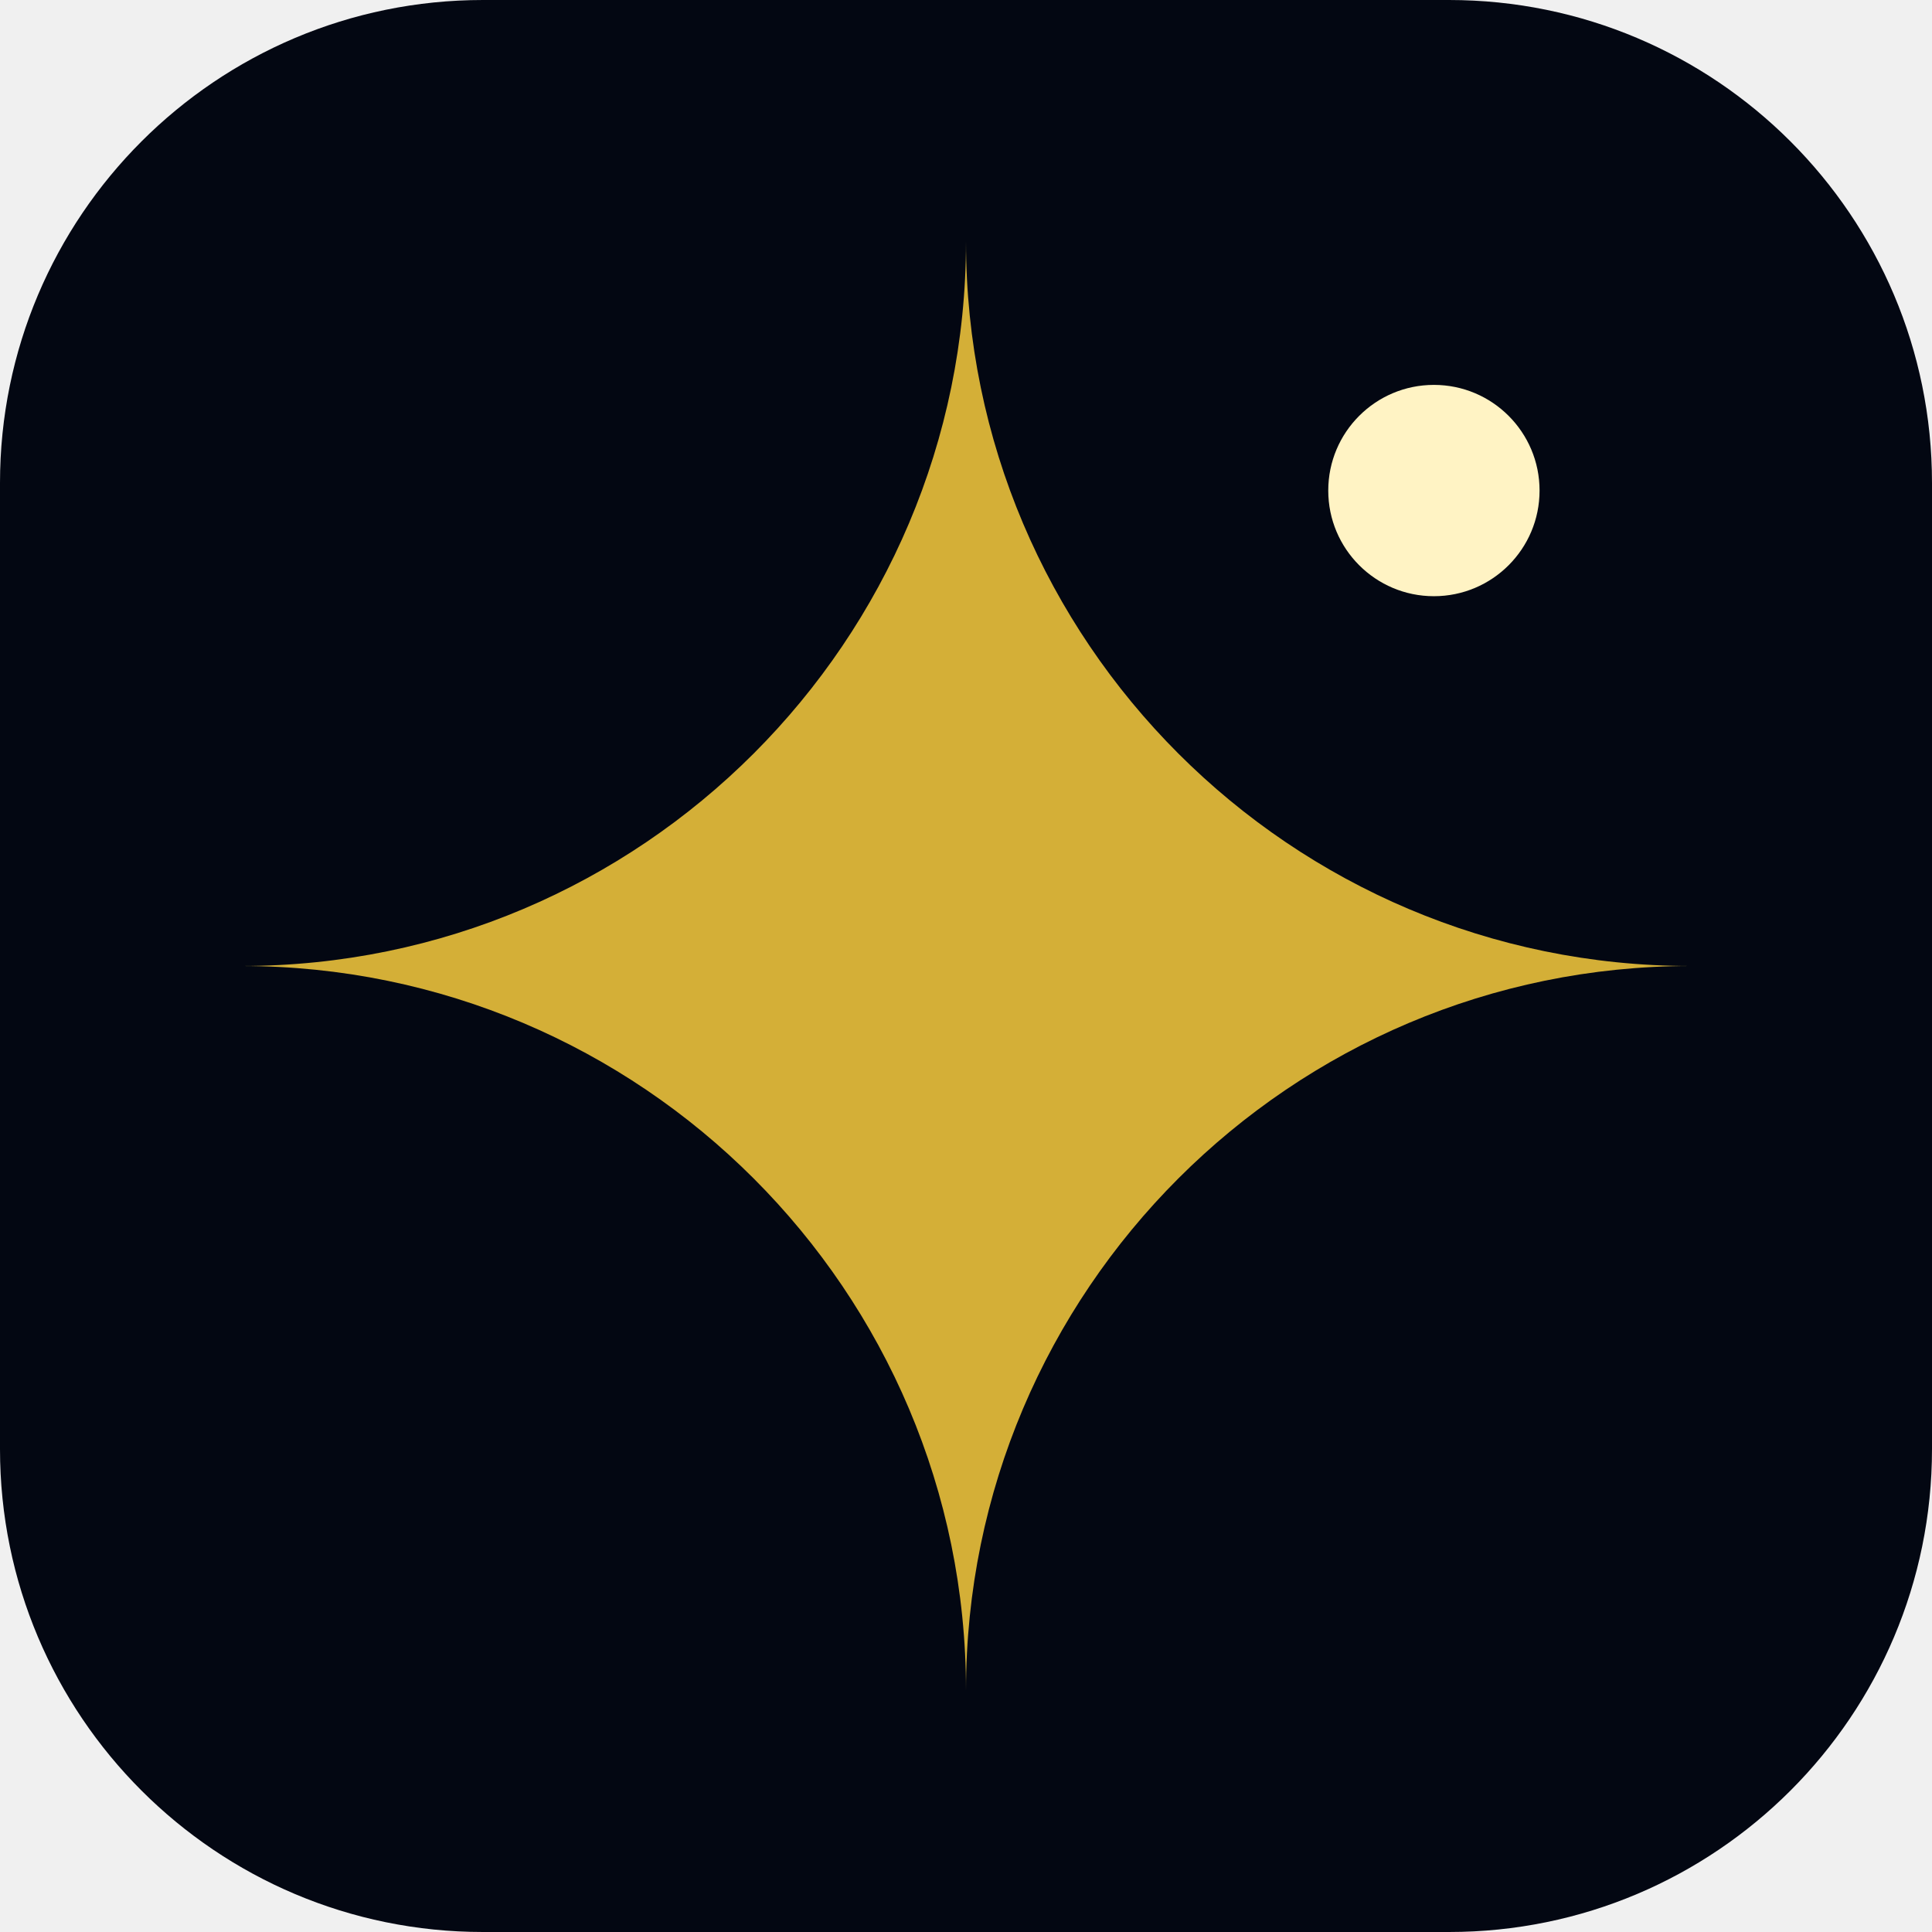
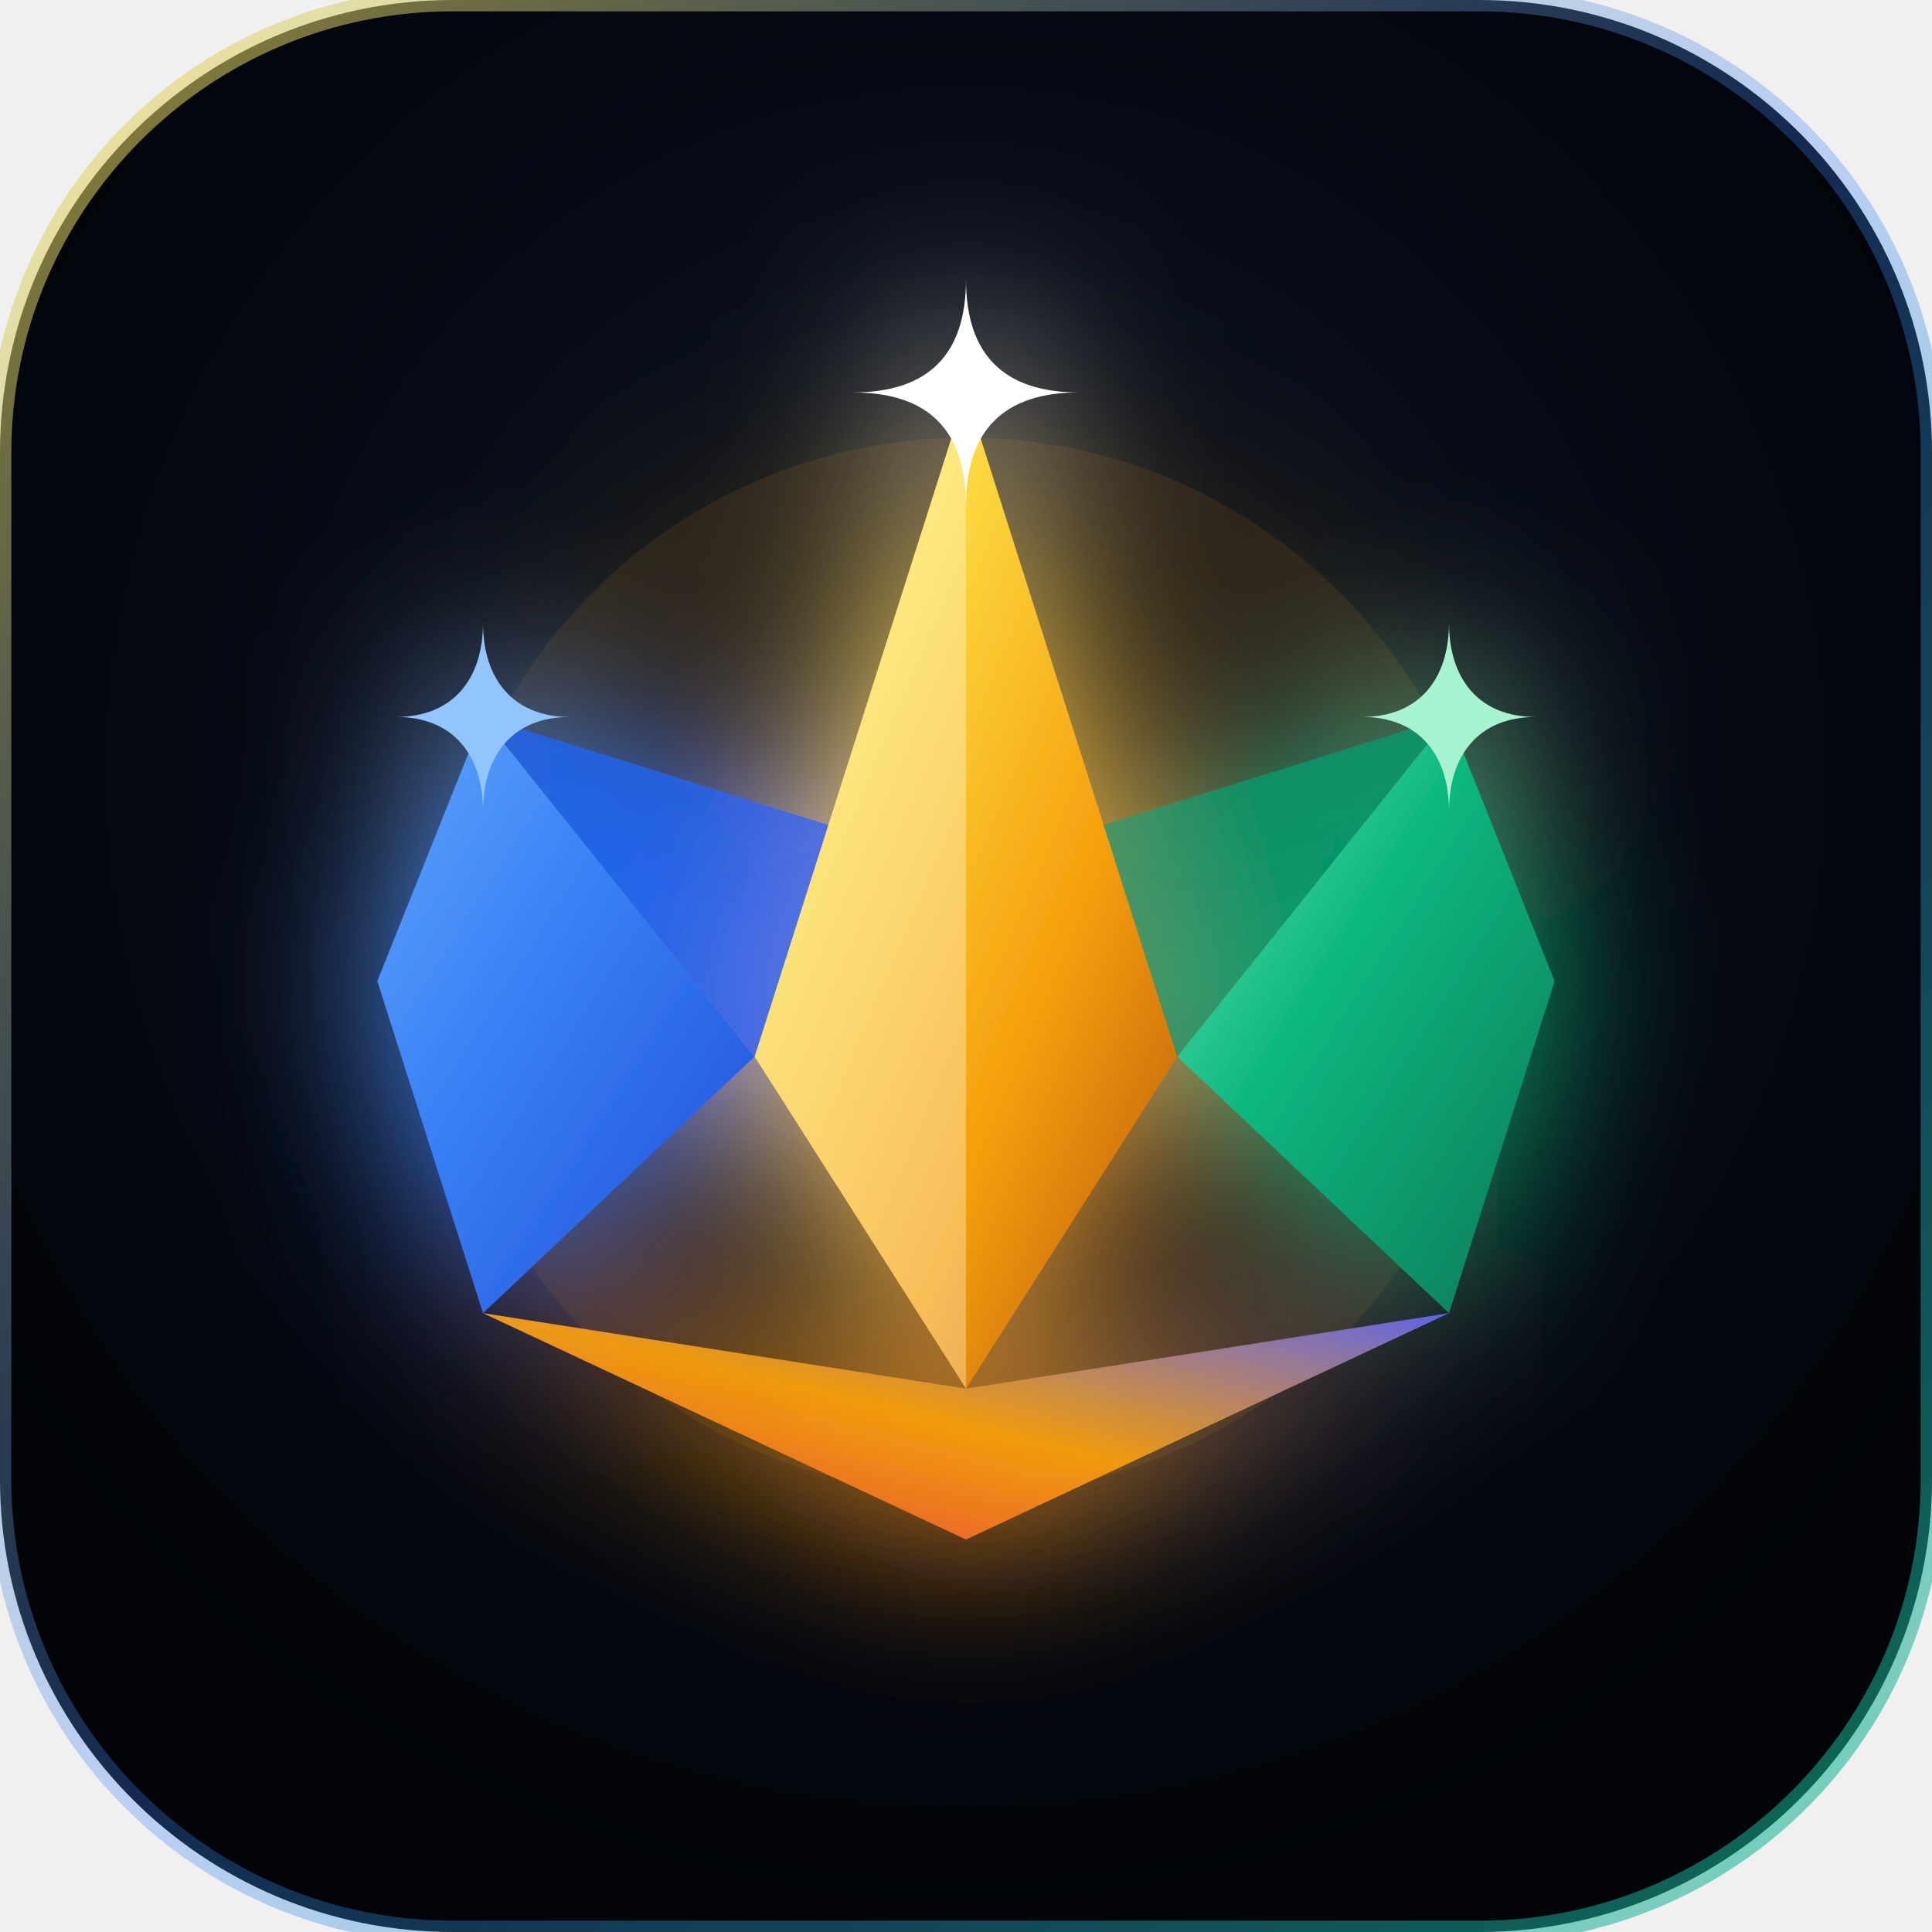
<svg xmlns="http://www.w3.org/2000/svg" viewBox="0 0 512 512" width="512" height="512">
-   <rect width="512" height="512" rx="128" fill="#030712" />
-   <path d="M256 64 C256 169.9 169.9 256 64 256 C169.9 256 256 342.1 256 448 C256 342.1 342.1 256 448 256 C342.1 256 256 169.9 256 64 Z" fill="#D4AF37" />
-   <circle cx="380" cy="130" r="28" fill="#FFF3C4" />
+   <defs>
+     <radialGradient id="appBg" cx="50%" cy="40%" r="60%">
+       <stop offset="0%" stop-color="#0e1726" />
+       <stop offset="70%" stop-color="#050811" />
+       <stop offset="100%" stop-color="#020408" />
+     </radialGradient>
+     <linearGradient id="facetLeft" x1="0%" y1="0%" x2="100%" y2="100%">
+       <stop offset="0%" stop-color="#60A5FA" />
+       <stop offset="40%" stop-color="#3B82F6" />
+       <stop offset="100%" stop-color="#1D4ED8" />
+     </linearGradient>
+     <linearGradient id="facetCenter" x1="0%" y1="0%" x2="100%" y2="100%">
+       <stop offset="0%" stop-color="#FFFBEB" />
+       <stop offset="25%" stop-color="#FDE047" />
+       <stop offset="65%" stop-color="#F59E0B" />
+       <stop offset="100%" stop-color="#B45309" />
+     </linearGradient>
+     <linearGradient id="facetRight" x1="0%" y1="0%" x2="100%" y2="100%">
+       <stop offset="0%" stop-color="#6EE7B7" />
+       <stop offset="40%" stop-color="#10B981" />
+       <stop offset="100%" stop-color="#047857" />
+     </linearGradient>
+     <linearGradient id="facetBase" x1="0%" y1="100%" x2="100%" y2="0%">
+       <stop offset="0%" stop-color="#EF4444" />
+       <stop offset="50%" stop-color="#F59E0B" />
+       <stop offset="100%" stop-color="#6366F1" />
+     </linearGradient>
+     <filter id="polyGlow" x="-30%" y="-30%" width="160%" height="160%">
+       <feGaussianBlur stdDeviation="24" result="blur" />
+       <feComposite in="SourceGraphic" in2="blur" operator="over" />
+     </filter>
+     <linearGradient id="ringBorder" x1="0%" y1="0%" x2="100%" y2="100%">
+       <stop offset="0%" stop-color="#FDE047" stop-opacity="0.6" />
+       <stop offset="50%" stop-color="#3B82F6" stop-opacity="0.3" />
+       <stop offset="100%" stop-color="#10B981" stop-opacity="0.6" />
+     </linearGradient>
+   </defs>
+   <rect width="512" height="512" rx="120" fill="url(#appBg)" stroke="url(#ringBorder)" stroke-width="6" />
+   <circle cx="256" cy="256" r="140" fill="#F59E0B" opacity="0.15" filter="url(#polyGlow)" />
+   <g filter="url(#polyGlow)">
+     <polygon points="128,348 256,408 384,348 256,368" fill="url(#facetBase)" opacity="0.95" />
+     <polygon points="128,190 200,280 128,348 100,260" fill="url(#facetLeft)" />
+     <polygon points="128,190 256,230 200,280" fill="#2563EB" opacity="0.85" />
+     <polygon points="384,190 412,260 384,348 312,280" fill="url(#facetRight)" />
+     <polygon points="384,190 312,280 256,230" fill="#059669" opacity="0.85" />
+     <polygon points="256,104 200,280 256,368 312,280" fill="url(#facetCenter)" />
+     <polygon points="256,104 256,368 200,280" fill="#FFFBEB" opacity="0.35" />
+     <path d="M256 74 C256 94 246 104 226 104 C246 104 256 114 256 134 C256 114 266 104 286 104 C266 104 256 94 256 74 Z" fill="#FFFFFF" />
+     <path d="M128 165 C128 180 120 190 105 190 C120 190 128 200 128 215 C128 200 136 190 151 190 C136 190 128 180 128 165 Z" fill="#93C5FD" />
+     <path d="M384 165 C384 180 376 190 361 190 C376 190 384 200 384 215 C384 200 392 190 407 190 C392 190 384 180 384 165 Z" fill="#A7F3D0" />
+   </g>
</svg>
